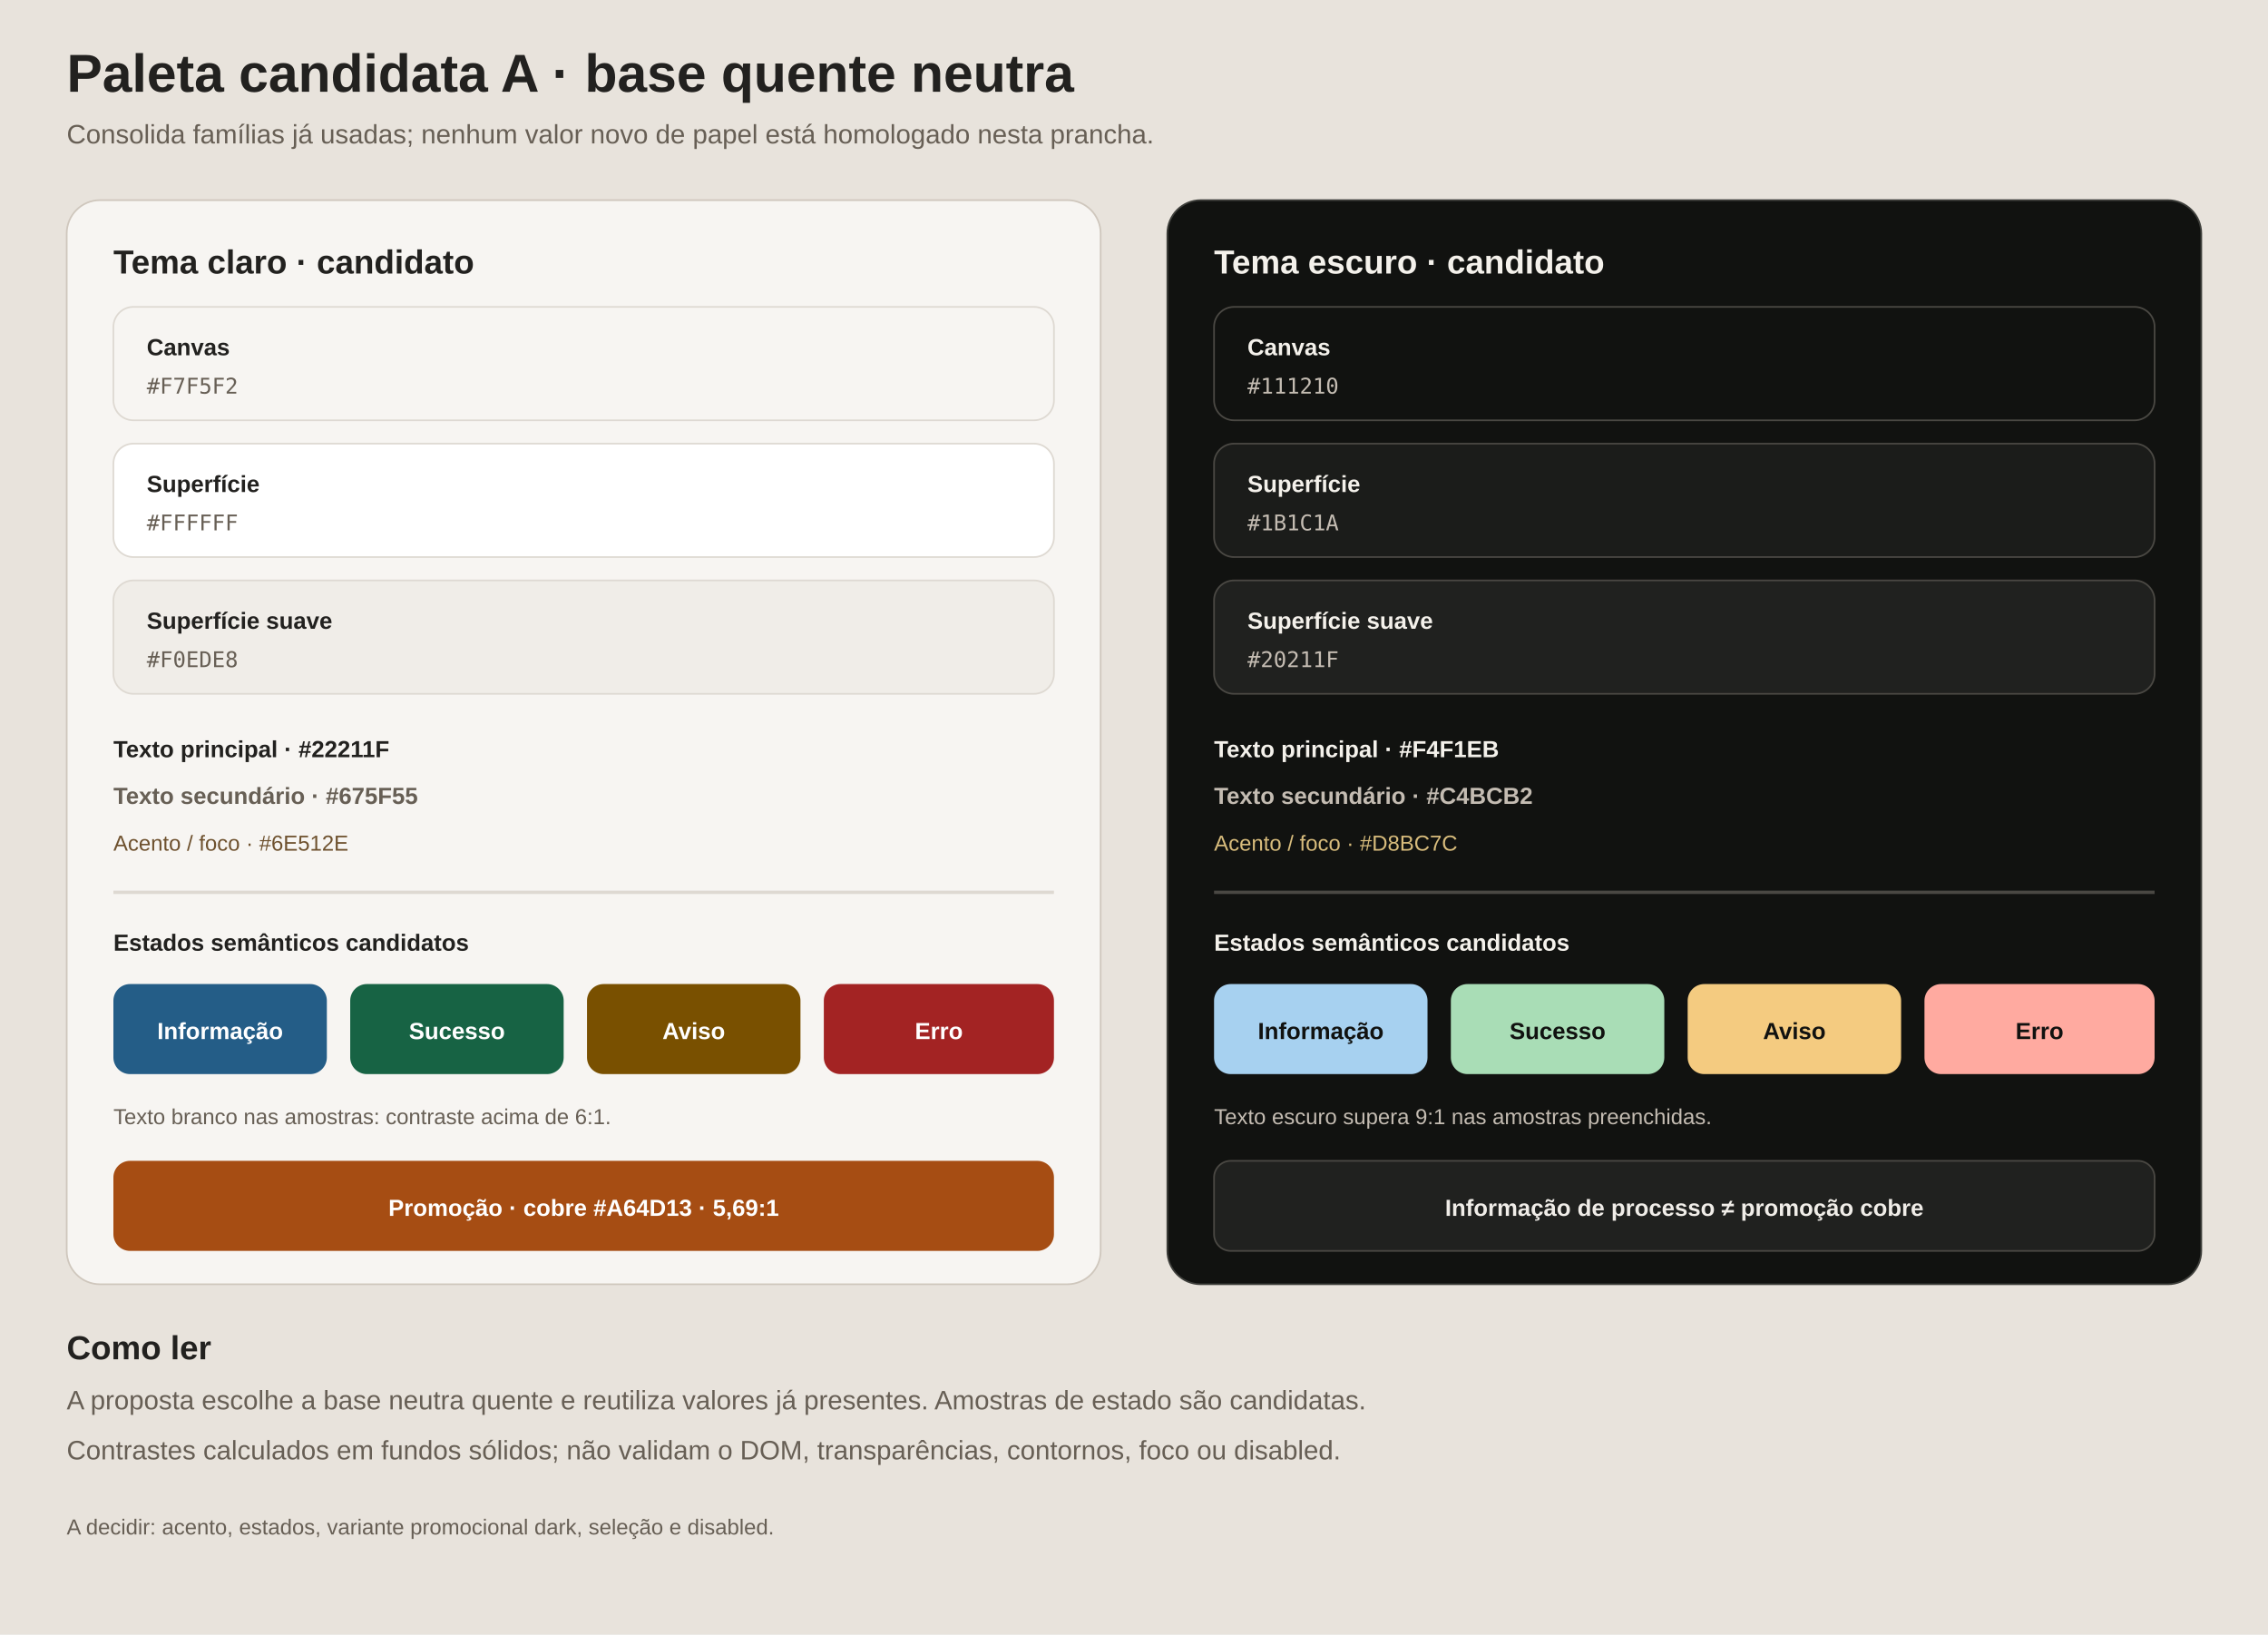
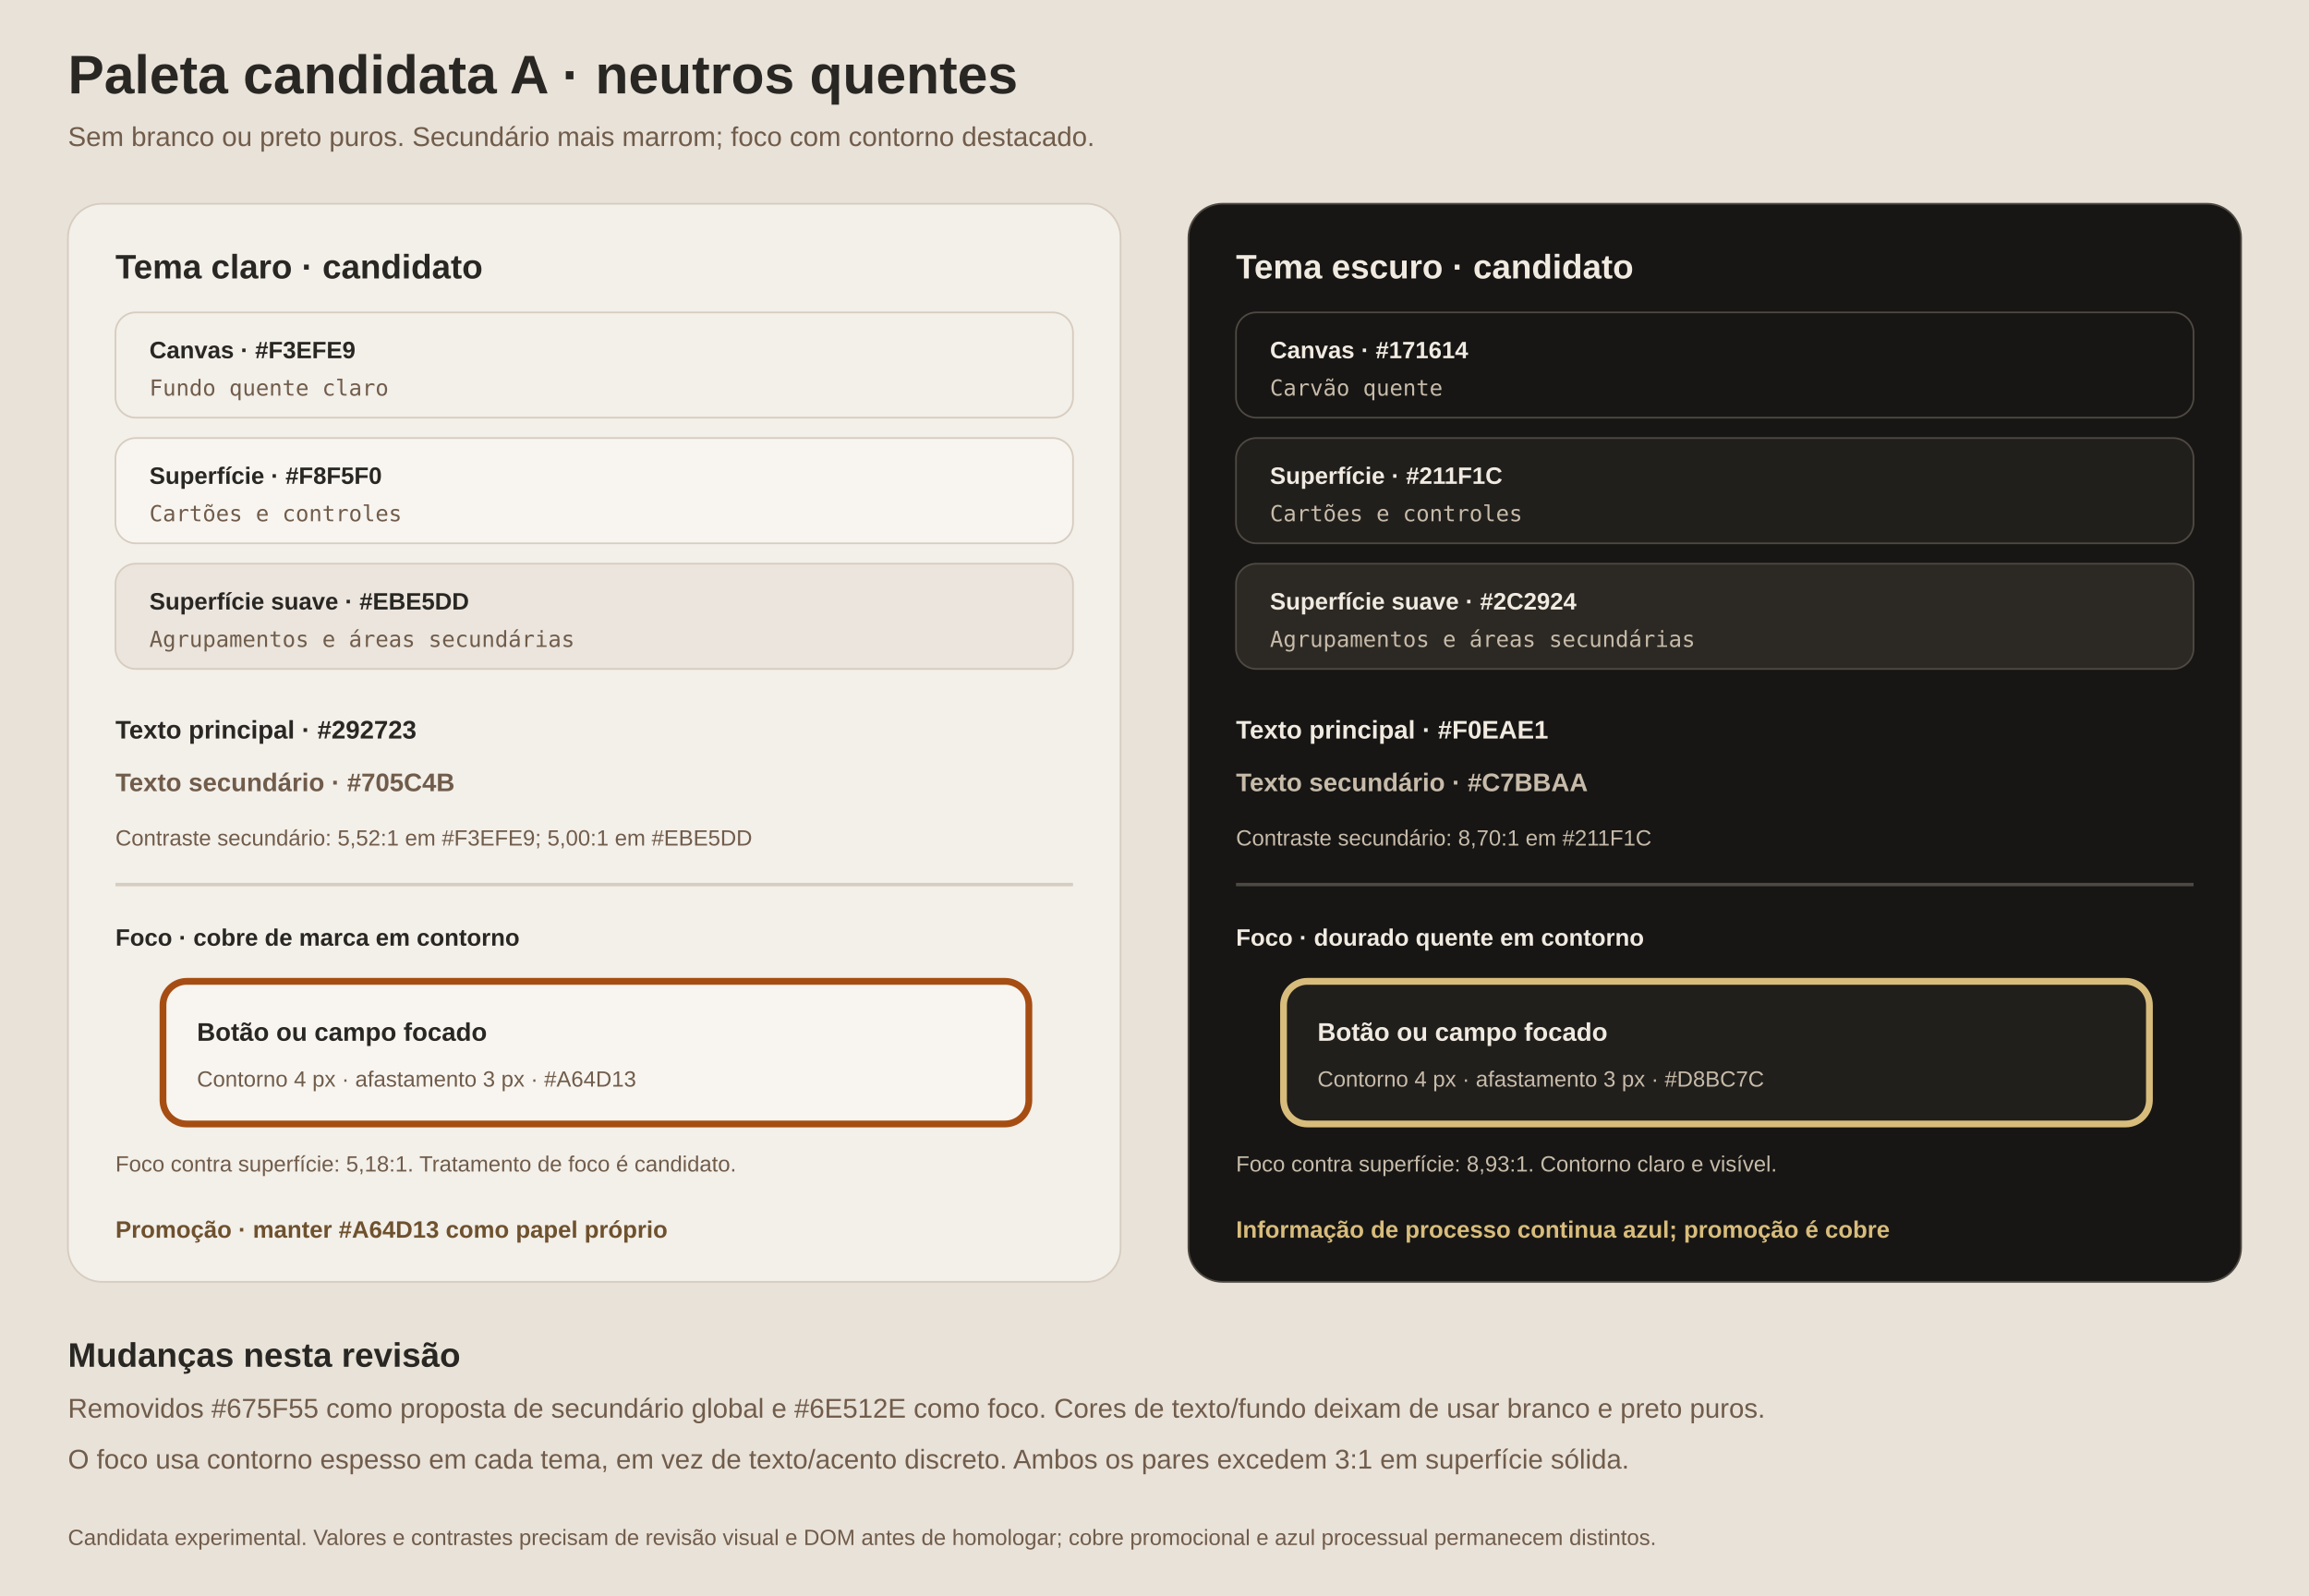
- <svg xmlns="http://www.w3.org/2000/svg" width="1360" height="980" viewBox="0 0 1360 980">
+ <svg xmlns="http://www.w3.org/2000/svg" width="1360" height="940" viewBox="0 0 1360 940">
  <defs>
-     <style>text{font-family:Arial,Helvetica,sans-serif}.title{font-size:32px;font-weight:700}.sub{font-size:16px}.head{font-size:20px;font-weight:700}.role{font-size:14px;font-weight:700}.hex{font-size:13px;font-family:monospace}.sample{font-size:14px;font-weight:700}.note{font-size:13px}</style>
+     <style>text{font-family:Arial,Helvetica,sans-serif}.title{font-size:32px;font-weight:700}.sub{font-size:16px}.head{font-size:20px;font-weight:700}.role{font-size:14px;font-weight:700}.hex{font-size:13px;font-family:monospace}.sample{font-size:15px;font-weight:700}.note{font-size:13px}</style>
  </defs>
-   <rect width="1360" height="980" fill="#e8e3dc" />
-   <text x="40" y="55" class="title" fill="#22211f">Paleta candidata A · base quente neutra</text>
-   <text x="40" y="86" class="sub" fill="#675f55">Consolida famílias já usadas; nenhum valor novo de papel está homologado nesta prancha.</text>
+   <rect width="1360" height="940" fill="#e9e2d8" />
+   <text x="40" y="55" class="title" fill="#292723">Paleta candidata A · neutros quentes</text>
+   <text x="40" y="86" class="sub" fill="#705c4b">Sem branco ou preto puros. Secundário mais marrom; foco com contorno destacado.</text>
  <g transform="translate(40 120)">
-     <rect width="620" height="650" rx="20" fill="#f7f5f2" stroke="#cfc7bd" />
-     <text x="28" y="44" class="head" fill="#22211f">Tema claro · candidato</text>
-     <rect x="28" y="64" width="564" height="68" rx="12" fill="#f7f5f2" stroke="#ded9d2" />
-     <text x="48" y="93" class="role" fill="#22211f">Canvas</text>
-     <text x="48" y="116" class="hex" fill="#675f55">#F7F5F2</text>
-     <rect x="28" y="146" width="564" height="68" rx="12" fill="#ffffff" stroke="#ded9d2" />
-     <text x="48" y="175" class="role" fill="#22211f">Superfície</text>
-     <text x="48" y="198" class="hex" fill="#675f55">#FFFFFF</text>
-     <rect x="28" y="228" width="564" height="68" rx="12" fill="#f0ede8" stroke="#ded9d2" />
-     <text x="48" y="257" class="role" fill="#22211f">Superfície suave</text>
-     <text x="48" y="280" class="hex" fill="#675f55">#F0EDE8</text>
-     <text x="28" y="334" class="sample" fill="#22211f">Texto principal · #22211F</text>
-     <text x="28" y="362" class="sample" fill="#675f55">Texto secundário · #675F55</text>
-     <text x="28" y="390" class="note" fill="#6e512e">Acento / foco · #6E512E</text>
-     <rect x="28" y="414" width="564" height="2" fill="#ded9d2" />
-     <text x="28" y="450" class="role" fill="#22211f">Estados semânticos candidatos</text>
-     <rect x="28" y="470" width="128" height="54" rx="10" fill="#245d87" />
-     <text x="92" y="503" text-anchor="middle" class="sample" fill="#fff">Informação</text>
-     <rect x="170" y="470" width="128" height="54" rx="10" fill="#176344" />
-     <text x="234" y="503" text-anchor="middle" class="sample" fill="#fff">Sucesso</text>
-     <rect x="312" y="470" width="128" height="54" rx="10" fill="#795000" />
-     <text x="376" y="503" text-anchor="middle" class="sample" fill="#fff">Aviso</text>
-     <rect x="454" y="470" width="138" height="54" rx="10" fill="#a32323" />
-     <text x="523" y="503" text-anchor="middle" class="sample" fill="#fff">Erro</text>
-     <text x="28" y="554" class="note" fill="#675f55">Texto branco nas amostras: contraste acima de 6:1.</text>
-     <rect x="28" y="576" width="564" height="54" rx="10" fill="#A64D13" />
-     <text x="310" y="609" text-anchor="middle" class="sample" fill="#fff">Promoção · cobre #A64D13 · 5,69:1</text>
+     <rect width="620" height="635" rx="20" fill="#f3efe9" stroke="#d6ccc0" />
+     <text x="28" y="44" class="head" fill="#292723">Tema claro · candidato</text>
+     <rect x="28" y="64" width="564" height="62" rx="12" fill="#f3efe9" stroke="#d6ccc0" />
+     <text x="48" y="91" class="role" fill="#292723">Canvas · #F3EFE9</text>
+     <text x="48" y="113" class="hex" fill="#705c4b">Fundo quente claro</text>
+     <rect x="28" y="138" width="564" height="62" rx="12" fill="#f8f5f0" stroke="#d6ccc0" />
+     <text x="48" y="165" class="role" fill="#292723">Superfície · #F8F5F0</text>
+     <text x="48" y="187" class="hex" fill="#705c4b">Cartões e controles</text>
+     <rect x="28" y="212" width="564" height="62" rx="12" fill="#ebe5dd" stroke="#d6ccc0" />
+     <text x="48" y="239" class="role" fill="#292723">Superfície suave · #EBE5DD</text>
+     <text x="48" y="261" class="hex" fill="#705c4b">Agrupamentos e áreas secundárias</text>
+     <text x="28" y="315" class="sample" fill="#292723">Texto principal · #292723</text>
+     <text x="28" y="346" class="sample" fill="#705c4b">Texto secundário · #705C4B</text>
+     <text x="28" y="378" class="note" fill="#705c4b">Contraste secundário: 5,52:1 em #F3EFE9; 5,00:1 em #EBE5DD</text>
+     <rect x="28" y="400" width="564" height="2" fill="#d6ccc0" />
+     <text x="28" y="437" class="role" fill="#292723">Foco · cobre de marca em contorno</text>
+     <rect x="56" y="458" width="510" height="84" rx="14" fill="#f8f5f0" stroke="#a64d13" stroke-width="4" />
+     <text x="76" y="493" class="sample" fill="#292723">Botão ou campo focado</text>
+     <text x="76" y="520" class="note" fill="#705c4b">Contorno 4 px · afastamento 3 px · #A64D13</text>
+     <text x="28" y="570" class="note" fill="#705c4b">Foco contra superfície: 5,18:1. Tratamento de foco é candidato.</text>
+     <text x="28" y="609" class="role" fill="#6e512e">Promoção · manter #A64D13 como papel próprio</text>
  </g>
  <g transform="translate(700 120)">
-     <rect width="620" height="650" rx="20" fill="#111210" stroke="#3f403c" />
-     <text x="28" y="44" class="head" fill="#f4f1eb">Tema escuro · candidato</text>
-     <rect x="28" y="64" width="564" height="68" rx="12" fill="#111210" stroke="#4a4843" />
-     <text x="48" y="93" class="role" fill="#f4f1eb">Canvas</text>
-     <text x="48" y="116" class="hex" fill="#c4bcb2">#111210</text>
-     <rect x="28" y="146" width="564" height="68" rx="12" fill="#1b1c1a" stroke="#4a4843" />
-     <text x="48" y="175" class="role" fill="#f4f1eb">Superfície</text>
-     <text x="48" y="198" class="hex" fill="#c4bcb2">#1B1C1A</text>
-     <rect x="28" y="228" width="564" height="68" rx="12" fill="#20211f" stroke="#4a4843" />
-     <text x="48" y="257" class="role" fill="#f4f1eb">Superfície suave</text>
-     <text x="48" y="280" class="hex" fill="#c4bcb2">#20211F</text>
-     <text x="28" y="334" class="sample" fill="#f4f1eb">Texto principal · #F4F1EB</text>
-     <text x="28" y="362" class="sample" fill="#c4bcb2">Texto secundário · #C4BCB2</text>
-     <text x="28" y="390" class="note" fill="#d8bc7c">Acento / foco · #D8BC7C</text>
-     <rect x="28" y="414" width="564" height="2" fill="#4a4843" />
-     <text x="28" y="450" class="role" fill="#f4f1eb">Estados semânticos candidatos</text>
-     <rect x="28" y="470" width="128" height="54" rx="10" fill="#a7d1f0" />
-     <text x="92" y="503" text-anchor="middle" class="sample" fill="#111210">Informação</text>
-     <rect x="170" y="470" width="128" height="54" rx="10" fill="#a9ddb6" />
-     <text x="234" y="503" text-anchor="middle" class="sample" fill="#111210">Sucesso</text>
-     <rect x="312" y="470" width="128" height="54" rx="10" fill="#f4cb80" />
-     <text x="376" y="503" text-anchor="middle" class="sample" fill="#111210">Aviso</text>
-     <rect x="454" y="470" width="138" height="54" rx="10" fill="#ffaaa0" />
-     <text x="523" y="503" text-anchor="middle" class="sample" fill="#111210">Erro</text>
-     <text x="28" y="554" class="note" fill="#c4bcb2">Texto escuro supera 9:1 nas amostras preenchidas.</text>
-     <rect x="28" y="576" width="564" height="54" rx="10" fill="#20211f" stroke="#4a4843" />
-     <text x="310" y="609" text-anchor="middle" class="sample" fill="#f0ede8">Informação de processo ≠ promoção cobre</text>
+     <rect width="620" height="635" rx="20" fill="#171614" stroke="#4e4942" />
+     <text x="28" y="44" class="head" fill="#f0eae1">Tema escuro · candidato</text>
+     <rect x="28" y="64" width="564" height="62" rx="12" fill="#171614" stroke="#4e4942" />
+     <text x="48" y="91" class="role" fill="#f0eae1">Canvas · #171614</text>
+     <text x="48" y="113" class="hex" fill="#c7bbaa">Carvão quente</text>
+     <rect x="28" y="138" width="564" height="62" rx="12" fill="#211f1c" stroke="#4e4942" />
+     <text x="48" y="165" class="role" fill="#f0eae1">Superfície · #211F1C</text>
+     <text x="48" y="187" class="hex" fill="#c7bbaa">Cartões e controles</text>
+     <rect x="28" y="212" width="564" height="62" rx="12" fill="#2c2924" stroke="#4e4942" />
+     <text x="48" y="239" class="role" fill="#f0eae1">Superfície suave · #2C2924</text>
+     <text x="48" y="261" class="hex" fill="#c7bbaa">Agrupamentos e áreas secundárias</text>
+     <text x="28" y="315" class="sample" fill="#f0eae1">Texto principal · #F0EAE1</text>
+     <text x="28" y="346" class="sample" fill="#c7bbaa">Texto secundário · #C7BBAA</text>
+     <text x="28" y="378" class="note" fill="#c7bbaa">Contraste secundário: 8,70:1 em #211F1C</text>
+     <rect x="28" y="400" width="564" height="2" fill="#4e4942" />
+     <text x="28" y="437" class="role" fill="#f0eae1">Foco · dourado quente em contorno</text>
+     <rect x="56" y="458" width="510" height="84" rx="14" fill="#211f1c" stroke="#d8bc7c" stroke-width="4" />
+     <text x="76" y="493" class="sample" fill="#f0eae1">Botão ou campo focado</text>
+     <text x="76" y="520" class="note" fill="#c7bbaa">Contorno 4 px · afastamento 3 px · #D8BC7C</text>
+     <text x="28" y="570" class="note" fill="#c7bbaa">Foco contra superfície: 8,93:1. Contorno claro e visível.</text>
+     <text x="28" y="609" class="role" fill="#d8bc7c">Informação de processo continua azul; promoção é cobre</text>
  </g>
-   <text x="40" y="815" class="head" fill="#22211f">Como ler</text>
-   <text x="40" y="845" class="sub" fill="#675f55">A proposta escolhe a base neutra quente e reutiliza valores já presentes. Amostras de estado são candidatas.</text>
-   <text x="40" y="875" class="sub" fill="#675f55">Contrastes calculados em fundos sólidos; não validam o DOM, transparências, contornos, foco ou disabled.</text>
-   <text x="40" y="920" class="note" fill="#675f55">A decidir: acento, estados, variante promocional dark, seleção e disabled.</text>
+   <text x="40" y="805" class="head" fill="#292723">Mudanças nesta revisão</text>
+   <text x="40" y="835" class="sub" fill="#705c4b">Removidos #675F55 como proposta de secundário global e #6E512E como foco. Cores de texto/fundo deixam de usar branco e preto puros.</text>
+   <text x="40" y="865" class="sub" fill="#705c4b">O foco usa contorno espesso em cada tema, em vez de texto/acento discreto. Ambos os pares excedem 3:1 em superfície sólida.</text>
+   <text x="40" y="910" class="note" fill="#705c4b">Candidata experimental. Valores e contrastes precisam de revisão visual e DOM antes de homologar; cobre promocional e azul processual permanecem distintos.</text>
</svg>
